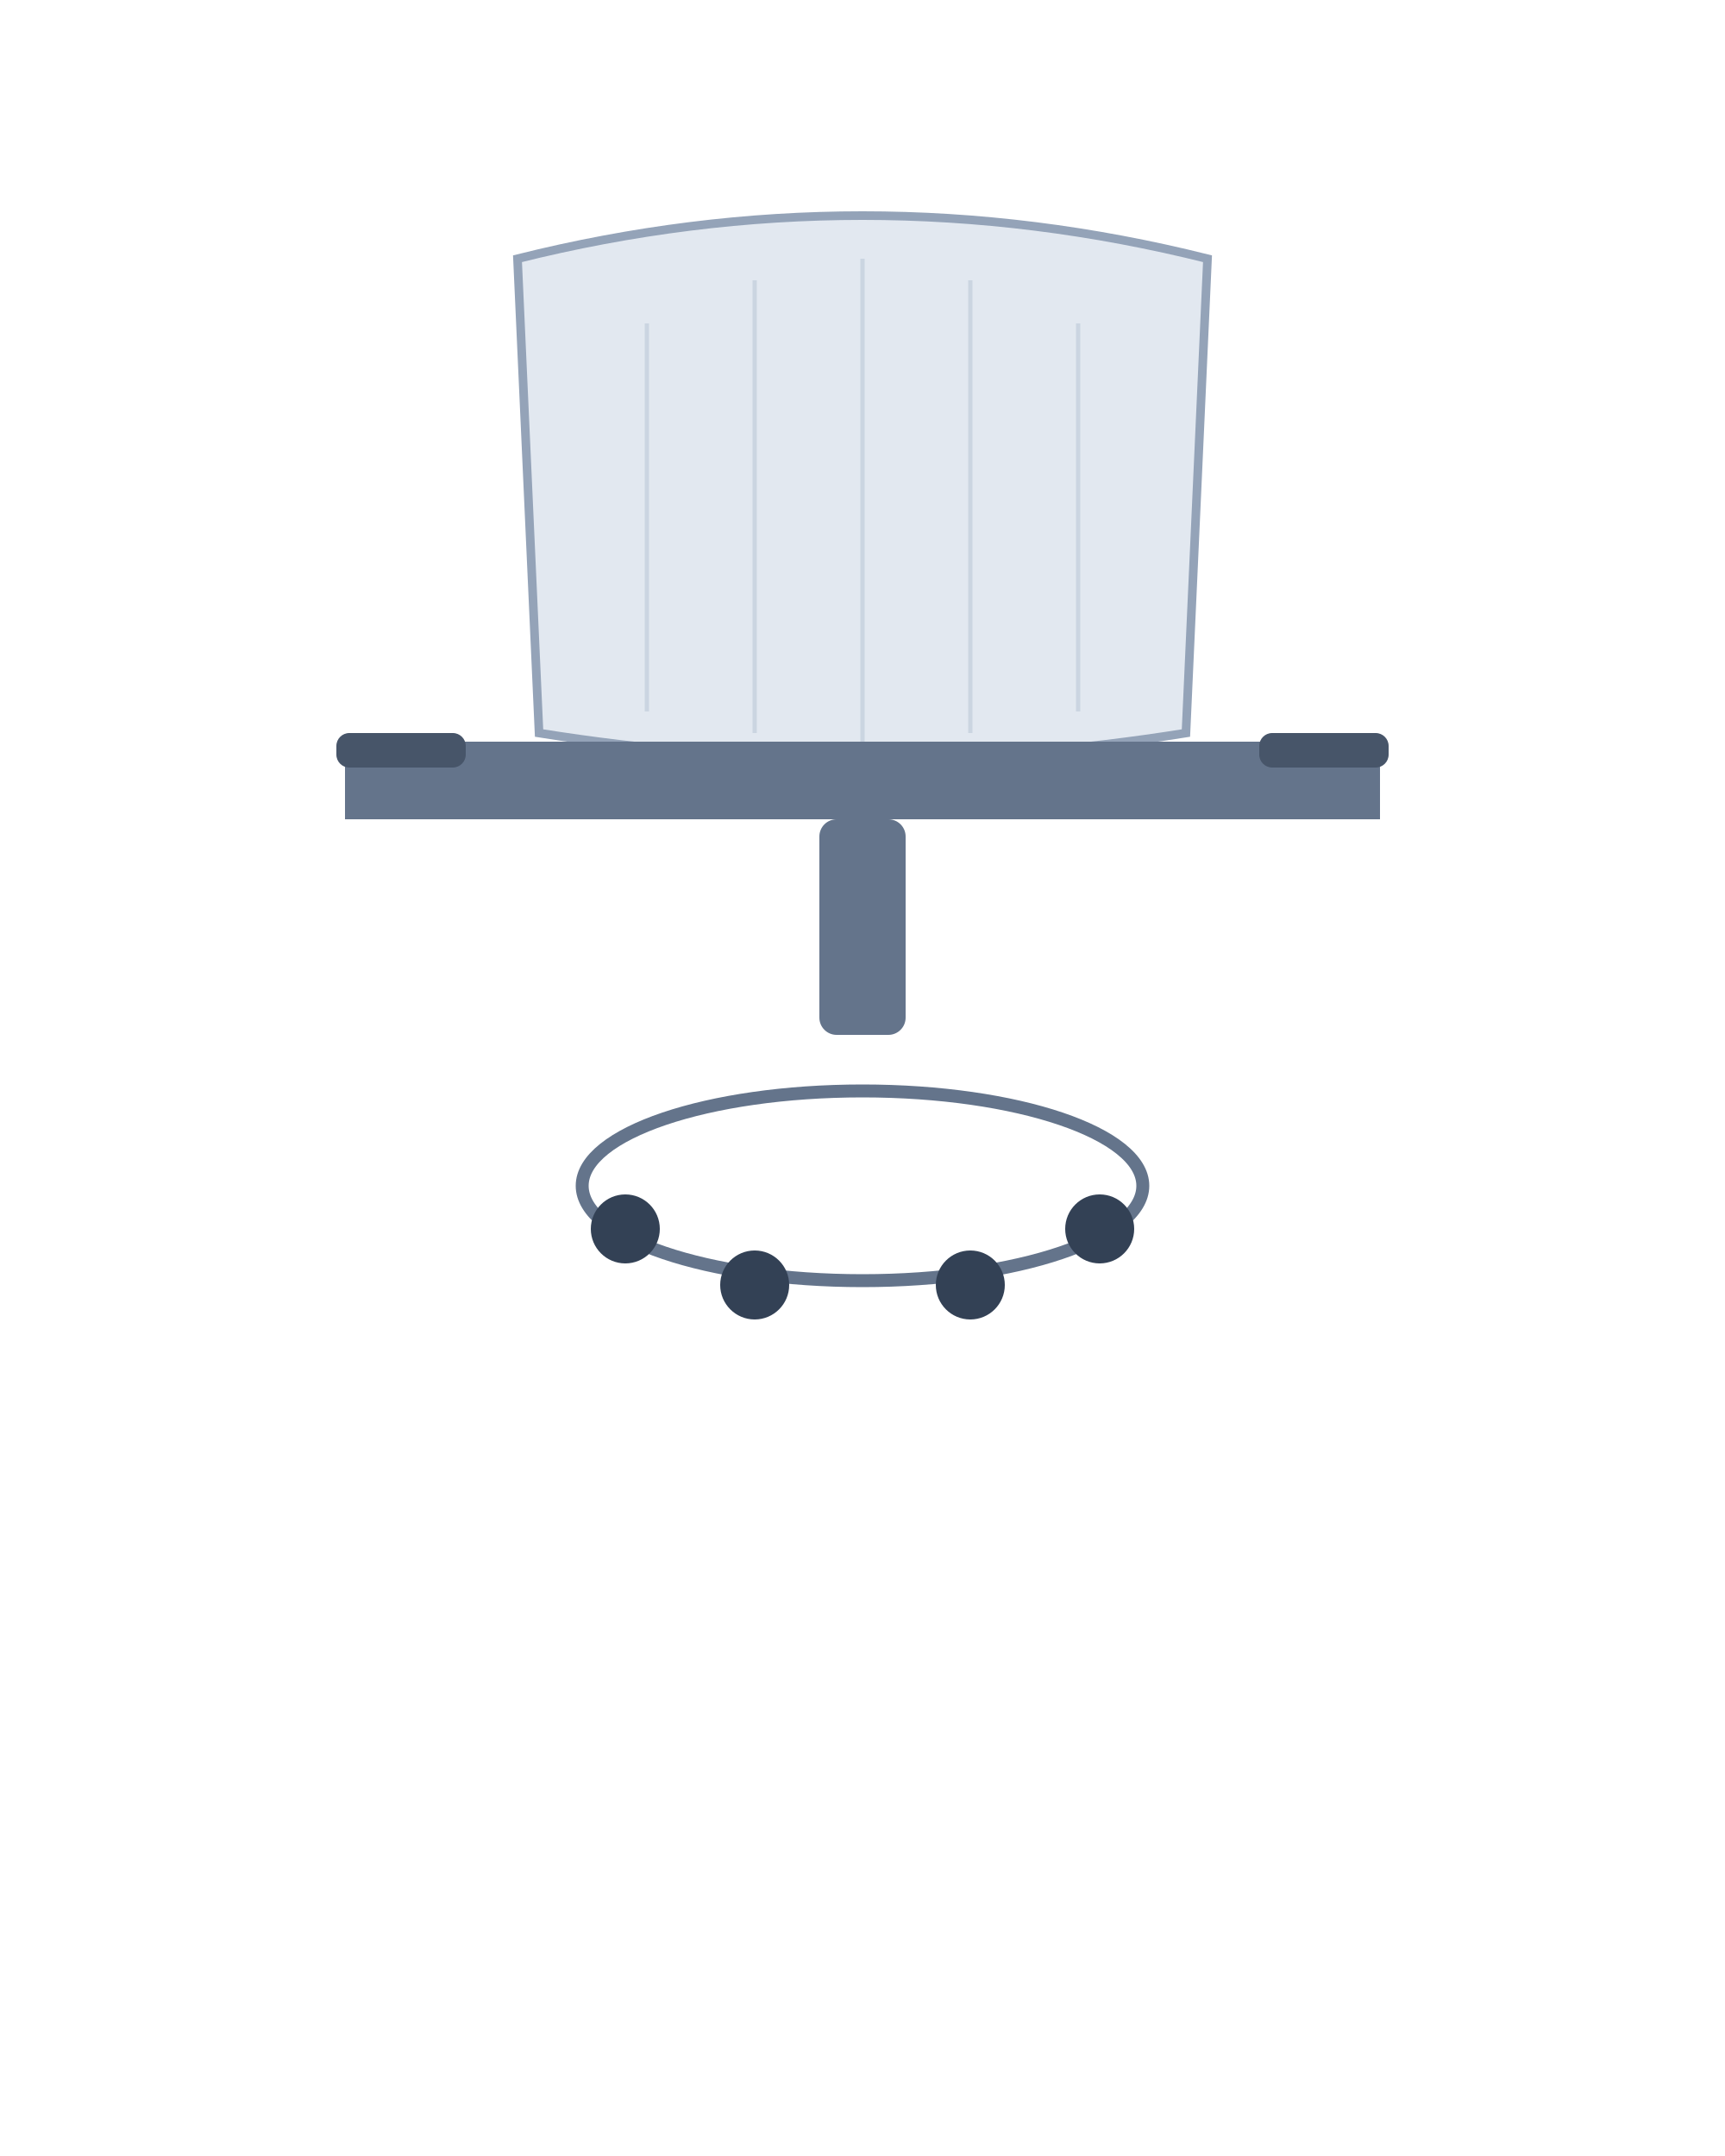
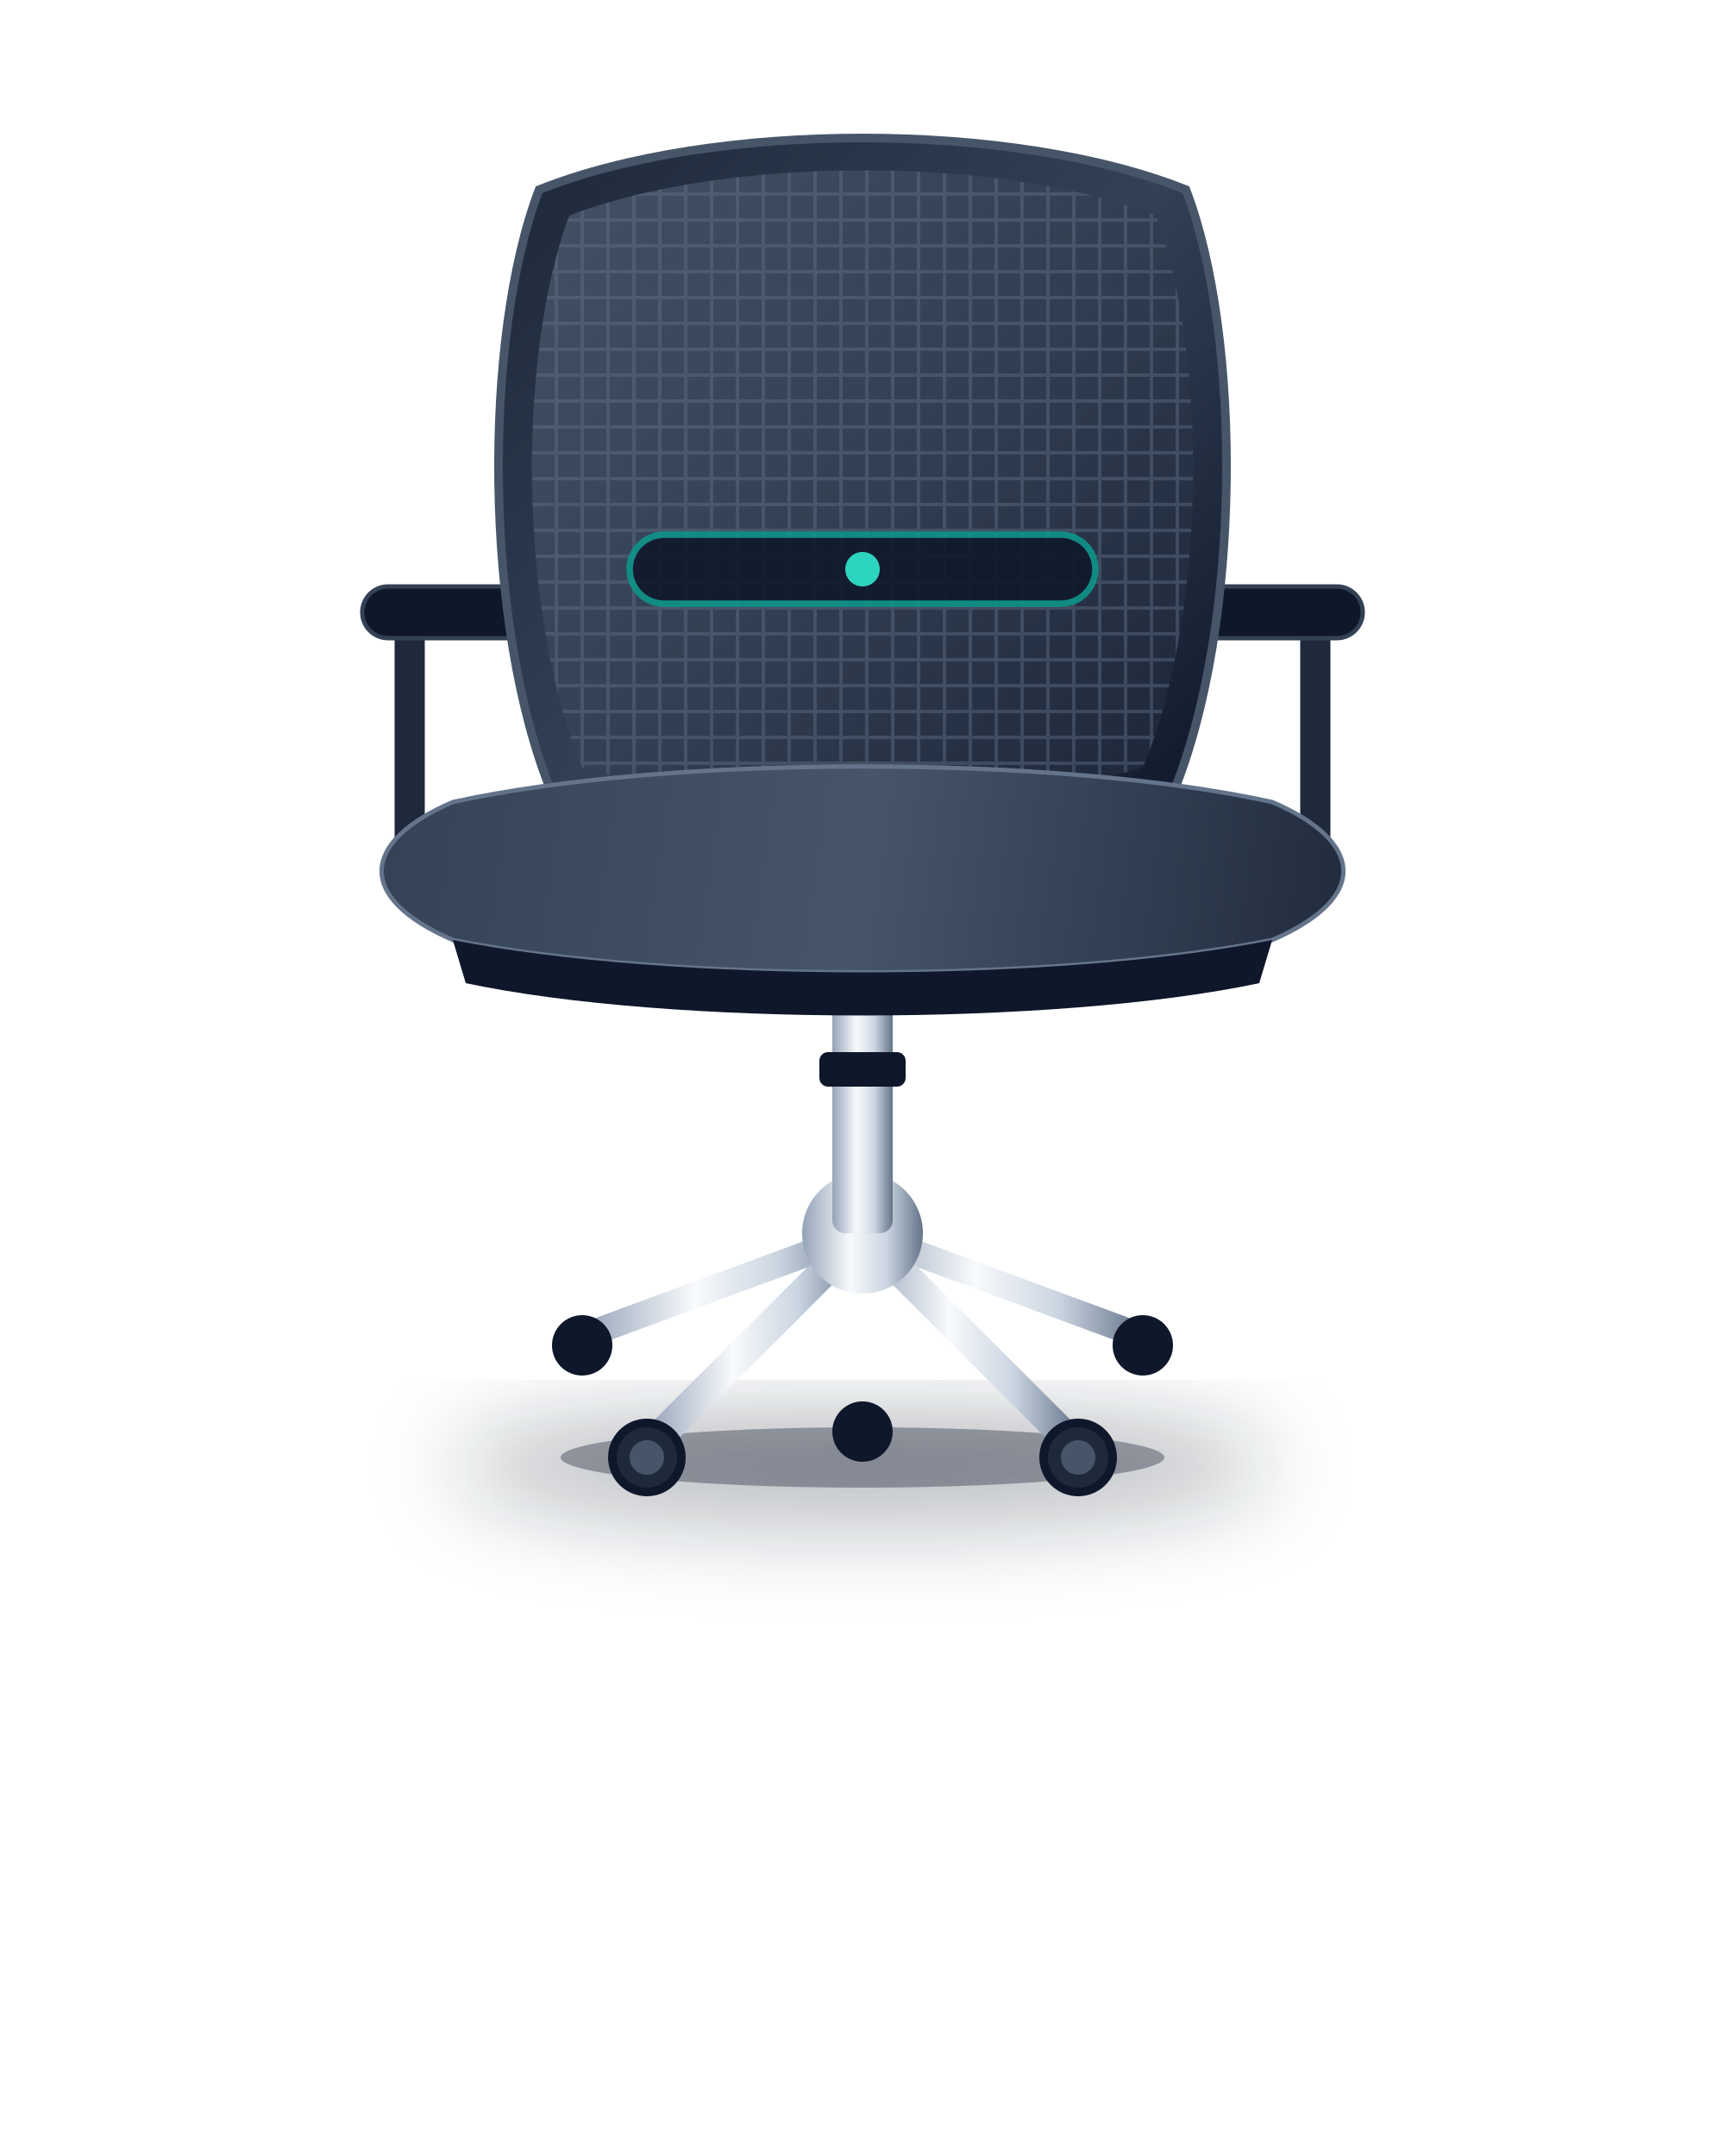
- <svg xmlns="http://www.w3.org/2000/svg" width="400" height="500" viewBox="0 0 400 500">
-   <path d="M120,60 Q200,40 280,60 L275,170 Q200,182 125,170 Z" fill="#e2e8f0" stroke="#94a3b8" stroke-width="2" />
-   <line x1="150" y1="75" x2="150" y2="165" stroke="#cbd5e1" stroke-width="1" />
-   <line x1="175" y1="65" x2="175" y2="170" stroke="#cbd5e1" stroke-width="1" />
-   <line x1="200" y1="60" x2="200" y2="173" stroke="#cbd5e1" stroke-width="1" />
-   <line x1="225" y1="65" x2="225" y2="170" stroke="#cbd5e1" stroke-width="1" />
-   <line x1="250" y1="75" x2="250" y2="165" stroke="#cbd5e1" stroke-width="1" />
-   <polygon points="105,185 295,185 320,172 80,172" fill="#94a3b8" />
-   <polygon points="80,172 320,172 320,190 80,190" fill="#64748b" />
-   <rect x="78" y="170" width="30" height="8" rx="3" fill="#475569" />
-   <rect x="292" y="170" width="30" height="8" rx="3" fill="#475569" />
-   <rect x="190" y="190" width="20" height="50" rx="4" fill="#64748b" />
-   <ellipse cx="200" cy="275" rx="65" ry="22" fill="none" stroke="#64748b" stroke-width="3" />
-   <circle cx="145" cy="285" r="8" fill="#334155" />
-   <circle cx="175" cy="298" r="8" fill="#334155" />
-   <circle cx="225" cy="298" r="8" fill="#334155" />
-   <circle cx="255" cy="285" r="8" fill="#334155" />
+ <svg xmlns="http://www.w3.org/2000/svg" width="400" height="500" viewBox="0 0 400 500" fill="none">
+   <defs>
+     <linearGradient id="mc-frame" x1="120" y1="40" x2="280" y2="190" gradientUnits="userSpaceOnUse">
+       <stop offset="0%" stop-color="#1e293b" />
+       <stop offset="50%" stop-color="#334155" />
+       <stop offset="100%" stop-color="#0f172a" />
+     </linearGradient>
+     <linearGradient id="mc-mesh" x1="130" y1="50" x2="270" y2="175" gradientUnits="userSpaceOnUse">
+       <stop offset="0%" stop-color="#475569" stop-opacity="0.85" />
+       <stop offset="100%" stop-color="#1e293b" stop-opacity="0.95" />
+     </linearGradient>
+     <linearGradient id="mc-seat" x1="80" y1="180" x2="320" y2="215" gradientUnits="userSpaceOnUse">
+       <stop offset="0%" stop-color="#334155" />
+       <stop offset="50%" stop-color="#475569" />
+       <stop offset="100%" stop-color="#1e293b" />
+     </linearGradient>
+     <linearGradient id="mc-chrome" x1="0" y1="0" x2="1" y2="0">
+       <stop offset="0%" stop-color="#94a3b8" />
+       <stop offset="40%" stop-color="#f8fafc" />
+       <stop offset="70%" stop-color="#cbd5e1" />
+       <stop offset="100%" stop-color="#64748b" />
+     </linearGradient>
+     <pattern id="mc-weave" width="6" height="6" patternUnits="userSpaceOnUse">
+       <path d="M 0 3 L 6 3 M 3 0 L 3 6" stroke="#64748b" stroke-width="0.8" opacity="0.4" />
+     </pattern>
+     <filter id="mc-shadow" x="80" y="320" width="240" height="60" filterUnits="userSpaceOnUse">
+       <feGaussianBlur stdDeviation="10" result="blur" />
+     </filter>
+   </defs>
+   <ellipse cx="200" cy="340" rx="95" ry="14" fill="#0f172a" opacity="0.28" filter="url(#mc-shadow)" />
+   <ellipse cx="200" cy="338" rx="70" ry="7" fill="#0f172a" opacity="0.35" />
+   <line x1="200" y1="286" x2="200" y2="330" stroke="url(#mc-chrome)" stroke-width="6" stroke-linecap="round" />
+   <circle cx="200" cy="332" r="7" fill="#0f172a" />
+   <line x1="200" y1="286" x2="135" y2="310" stroke="url(#mc-chrome)" stroke-width="6" stroke-linecap="round" />
+   <circle cx="135" cy="312" r="7" fill="#0f172a" />
+   <line x1="200" y1="286" x2="265" y2="310" stroke="url(#mc-chrome)" stroke-width="6" stroke-linecap="round" />
+   <circle cx="265" cy="312" r="7" fill="#0f172a" />
+   <line x1="200" y1="286" x2="150" y2="336" stroke="url(#mc-chrome)" stroke-width="7" stroke-linecap="round" />
+   <circle cx="150" cy="338" r="8" fill="#1e293b" stroke="#0f172a" stroke-width="2" />
+   <circle cx="150" cy="338" r="4" fill="#475569" />
+   <line x1="200" y1="286" x2="250" y2="336" stroke="url(#mc-chrome)" stroke-width="7" stroke-linecap="round" />
+   <circle cx="250" cy="338" r="8" fill="#1e293b" stroke="#0f172a" stroke-width="2" />
+   <circle cx="250" cy="338" r="4" fill="#475569" />
+   <circle cx="200" cy="286" r="14" fill="url(#mc-chrome)" />
+   <rect x="193" y="228" width="14" height="58" rx="3" fill="url(#mc-chrome)" />
+   <rect x="190" y="244" width="20" height="8" rx="2" fill="#0f172a" />
+   <path d="M165 214 L235 214 L225 230 L175 230 Z" fill="#0f172a" />
+   <line x1="228" y1="222" x2="246" y2="226" stroke="#475569" stroke-width="3" stroke-linecap="round" />
+   <circle cx="248" cy="226" r="3" fill="#0d9488" />
+   <path d="M106 195 L95 195 L95 142 L132 142" stroke="#1e293b" stroke-width="7" stroke-linecap="round" stroke-linejoin="round" fill="none" />
+   <rect x="84" y="136" width="52" height="12" rx="6" fill="#0f172a" stroke="#334155" stroke-width="1" />
+   <path d="M294 195 L305 195 L305 142 L268 142" stroke="#1e293b" stroke-width="7" stroke-linecap="round" stroke-linejoin="round" fill="none" />
+   <rect x="264" y="136" width="52" height="12" rx="6" fill="#0f172a" stroke="#334155" stroke-width="1" />
+   <path d="M125 44 C165 28, 235 28, 275 44 C288 78, 288 145, 272 184 C235 196, 165 196, 128 184 C112 145, 112 78, 125 44 Z" fill="url(#mc-frame)" stroke="#475569" stroke-width="2" />
+   <path d="M132 50 C168 36, 232 36, 268 50 C280 82, 280 142, 265 178 C232 188, 168 188, 135 178 C120 142, 120 82, 132 50 Z" fill="url(#mc-mesh)" />
+   <path d="M132 50 C168 36, 232 36, 268 50 C280 82, 280 142, 265 178 C232 188, 168 188, 135 178 C120 142, 120 82, 132 50 Z" fill="url(#mc-weave)" />
+   <rect x="146" y="124" width="108" height="16" rx="8" fill="#0f172a" stroke="#0d9488" stroke-width="1.5" opacity="0.9" />
+   <circle cx="200" cy="132" r="4" fill="#2dd4bf" />
+   <path d="M105 186 C155 175, 245 175, 295 186 C316 195, 318 208, 295 218 C245 228, 155 228, 105 218 C82 208, 84 195, 105 186 Z" fill="url(#mc-seat)" stroke="#64748b" stroke-width="1" />
+   <path d="M105 218 C155 228, 245 228, 295 218 L292 228 C245 238, 155 238, 108 228 Z" fill="#0f172a" />
</svg>
